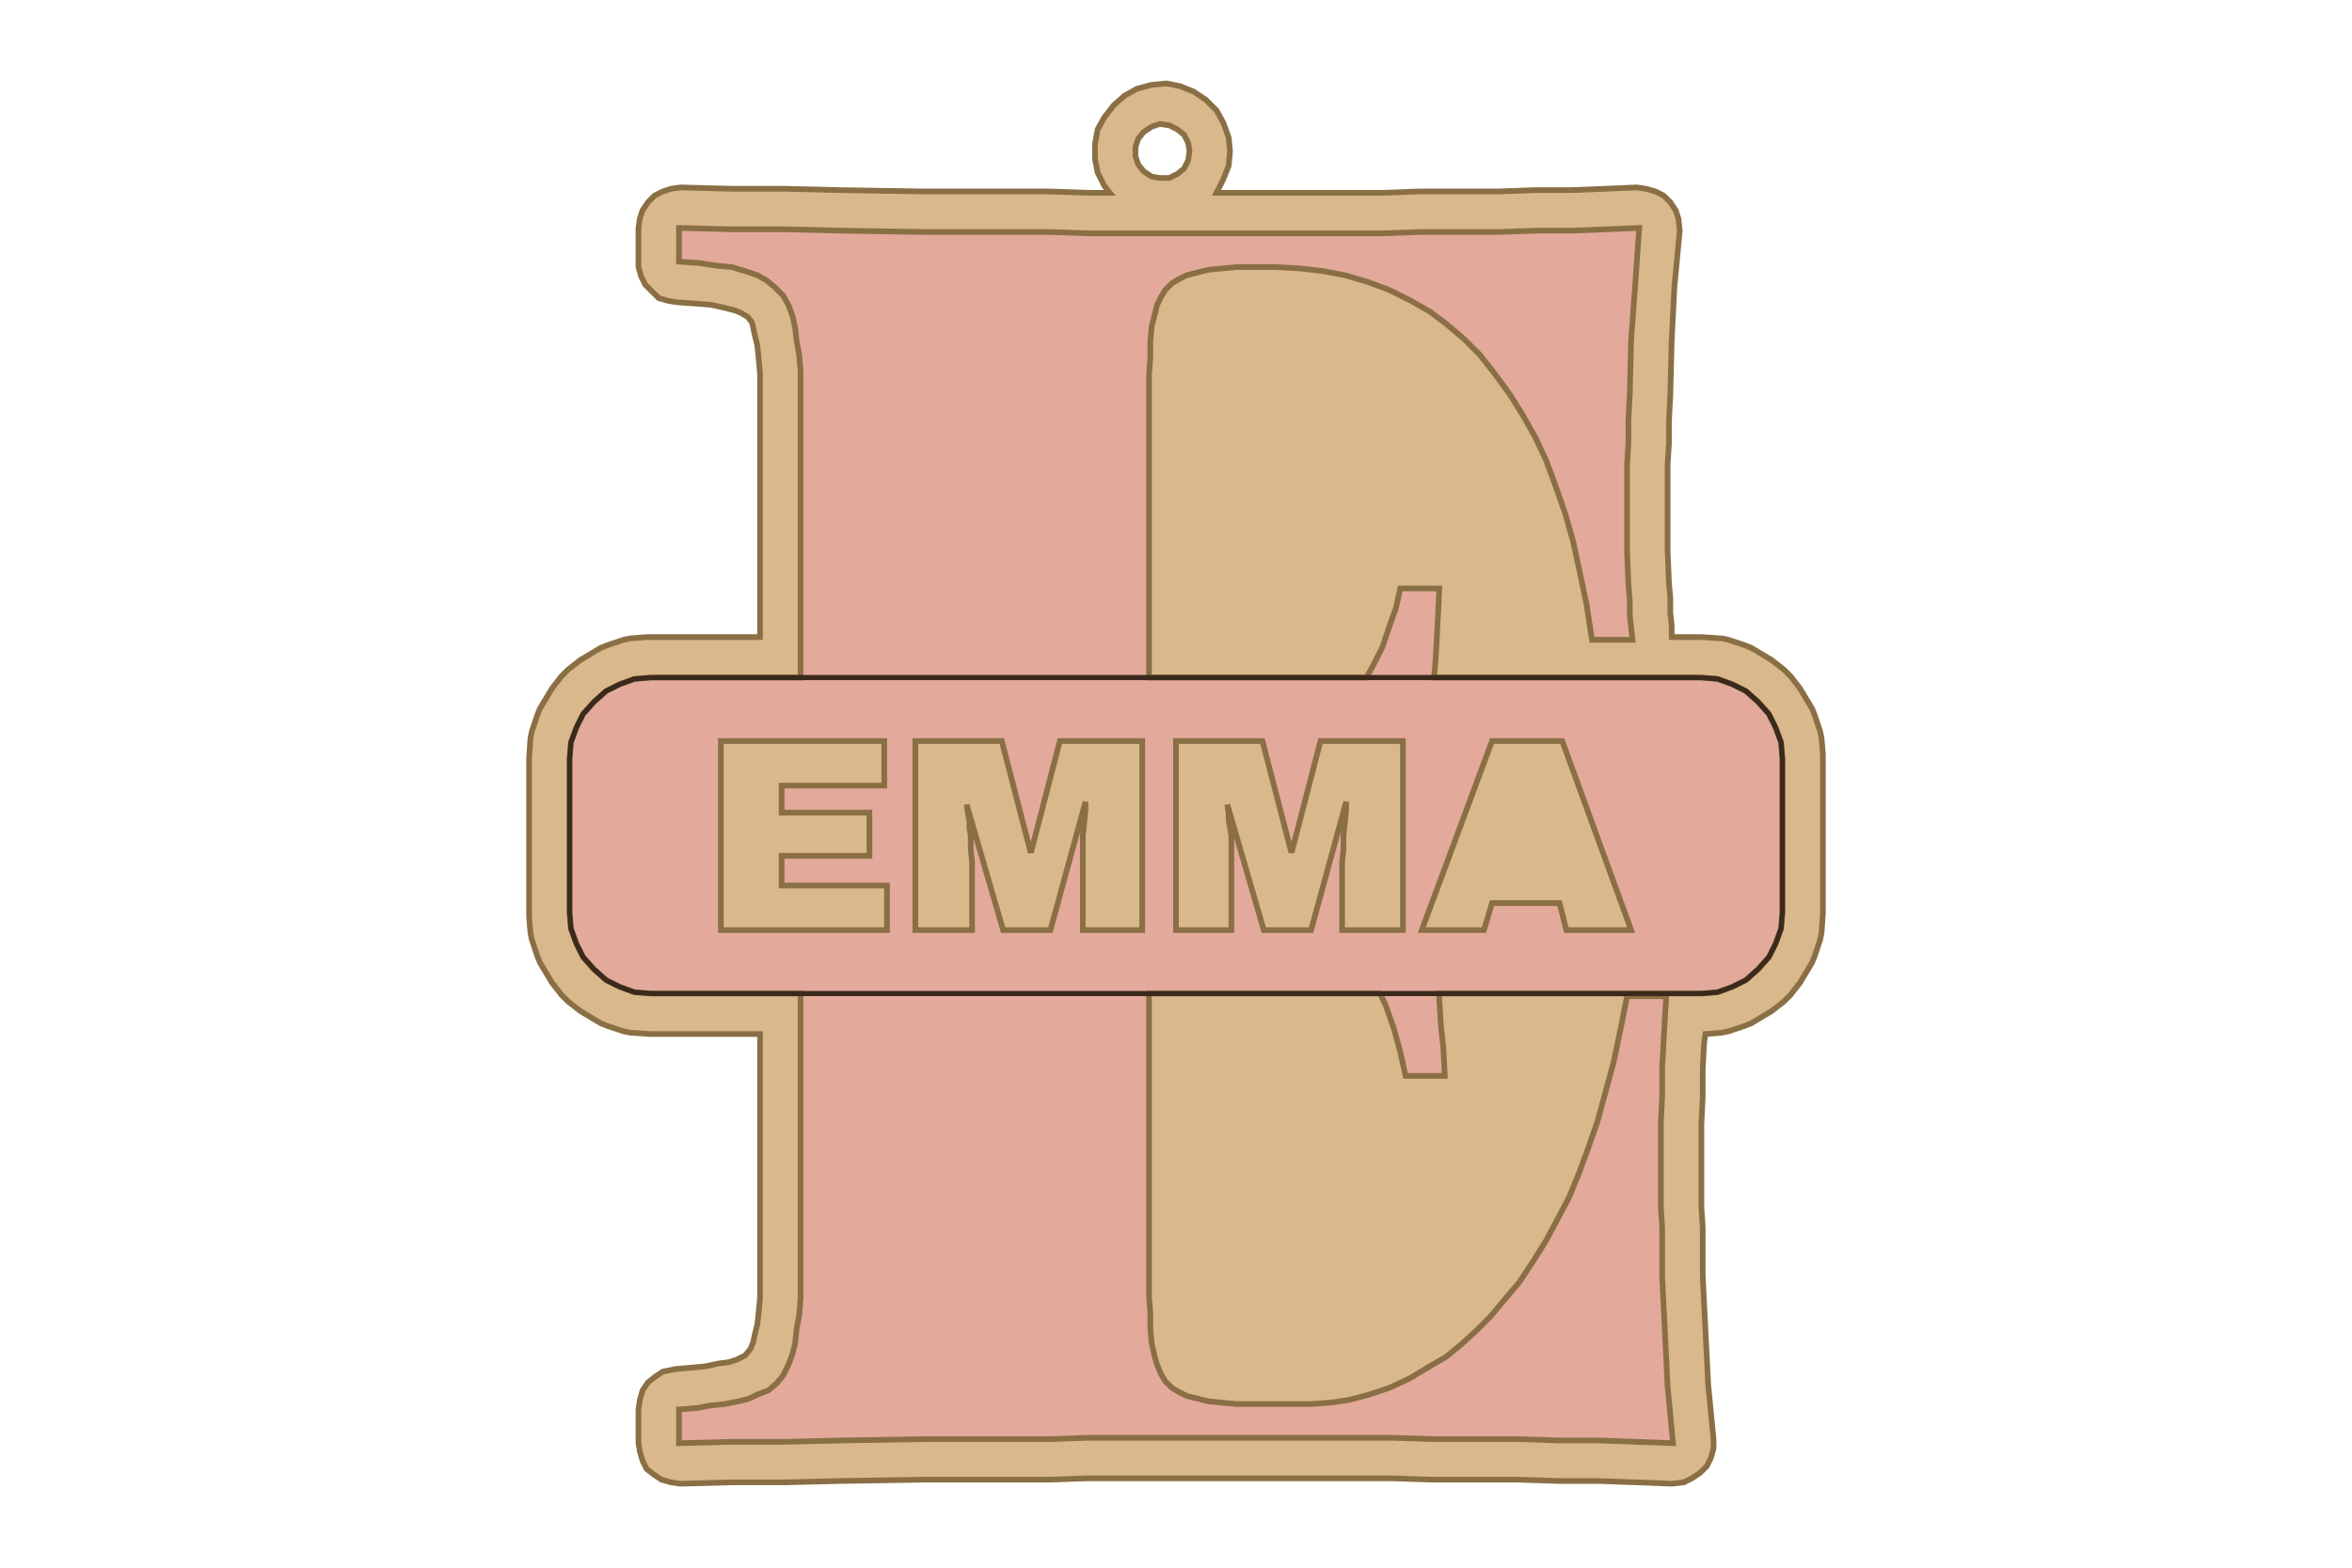
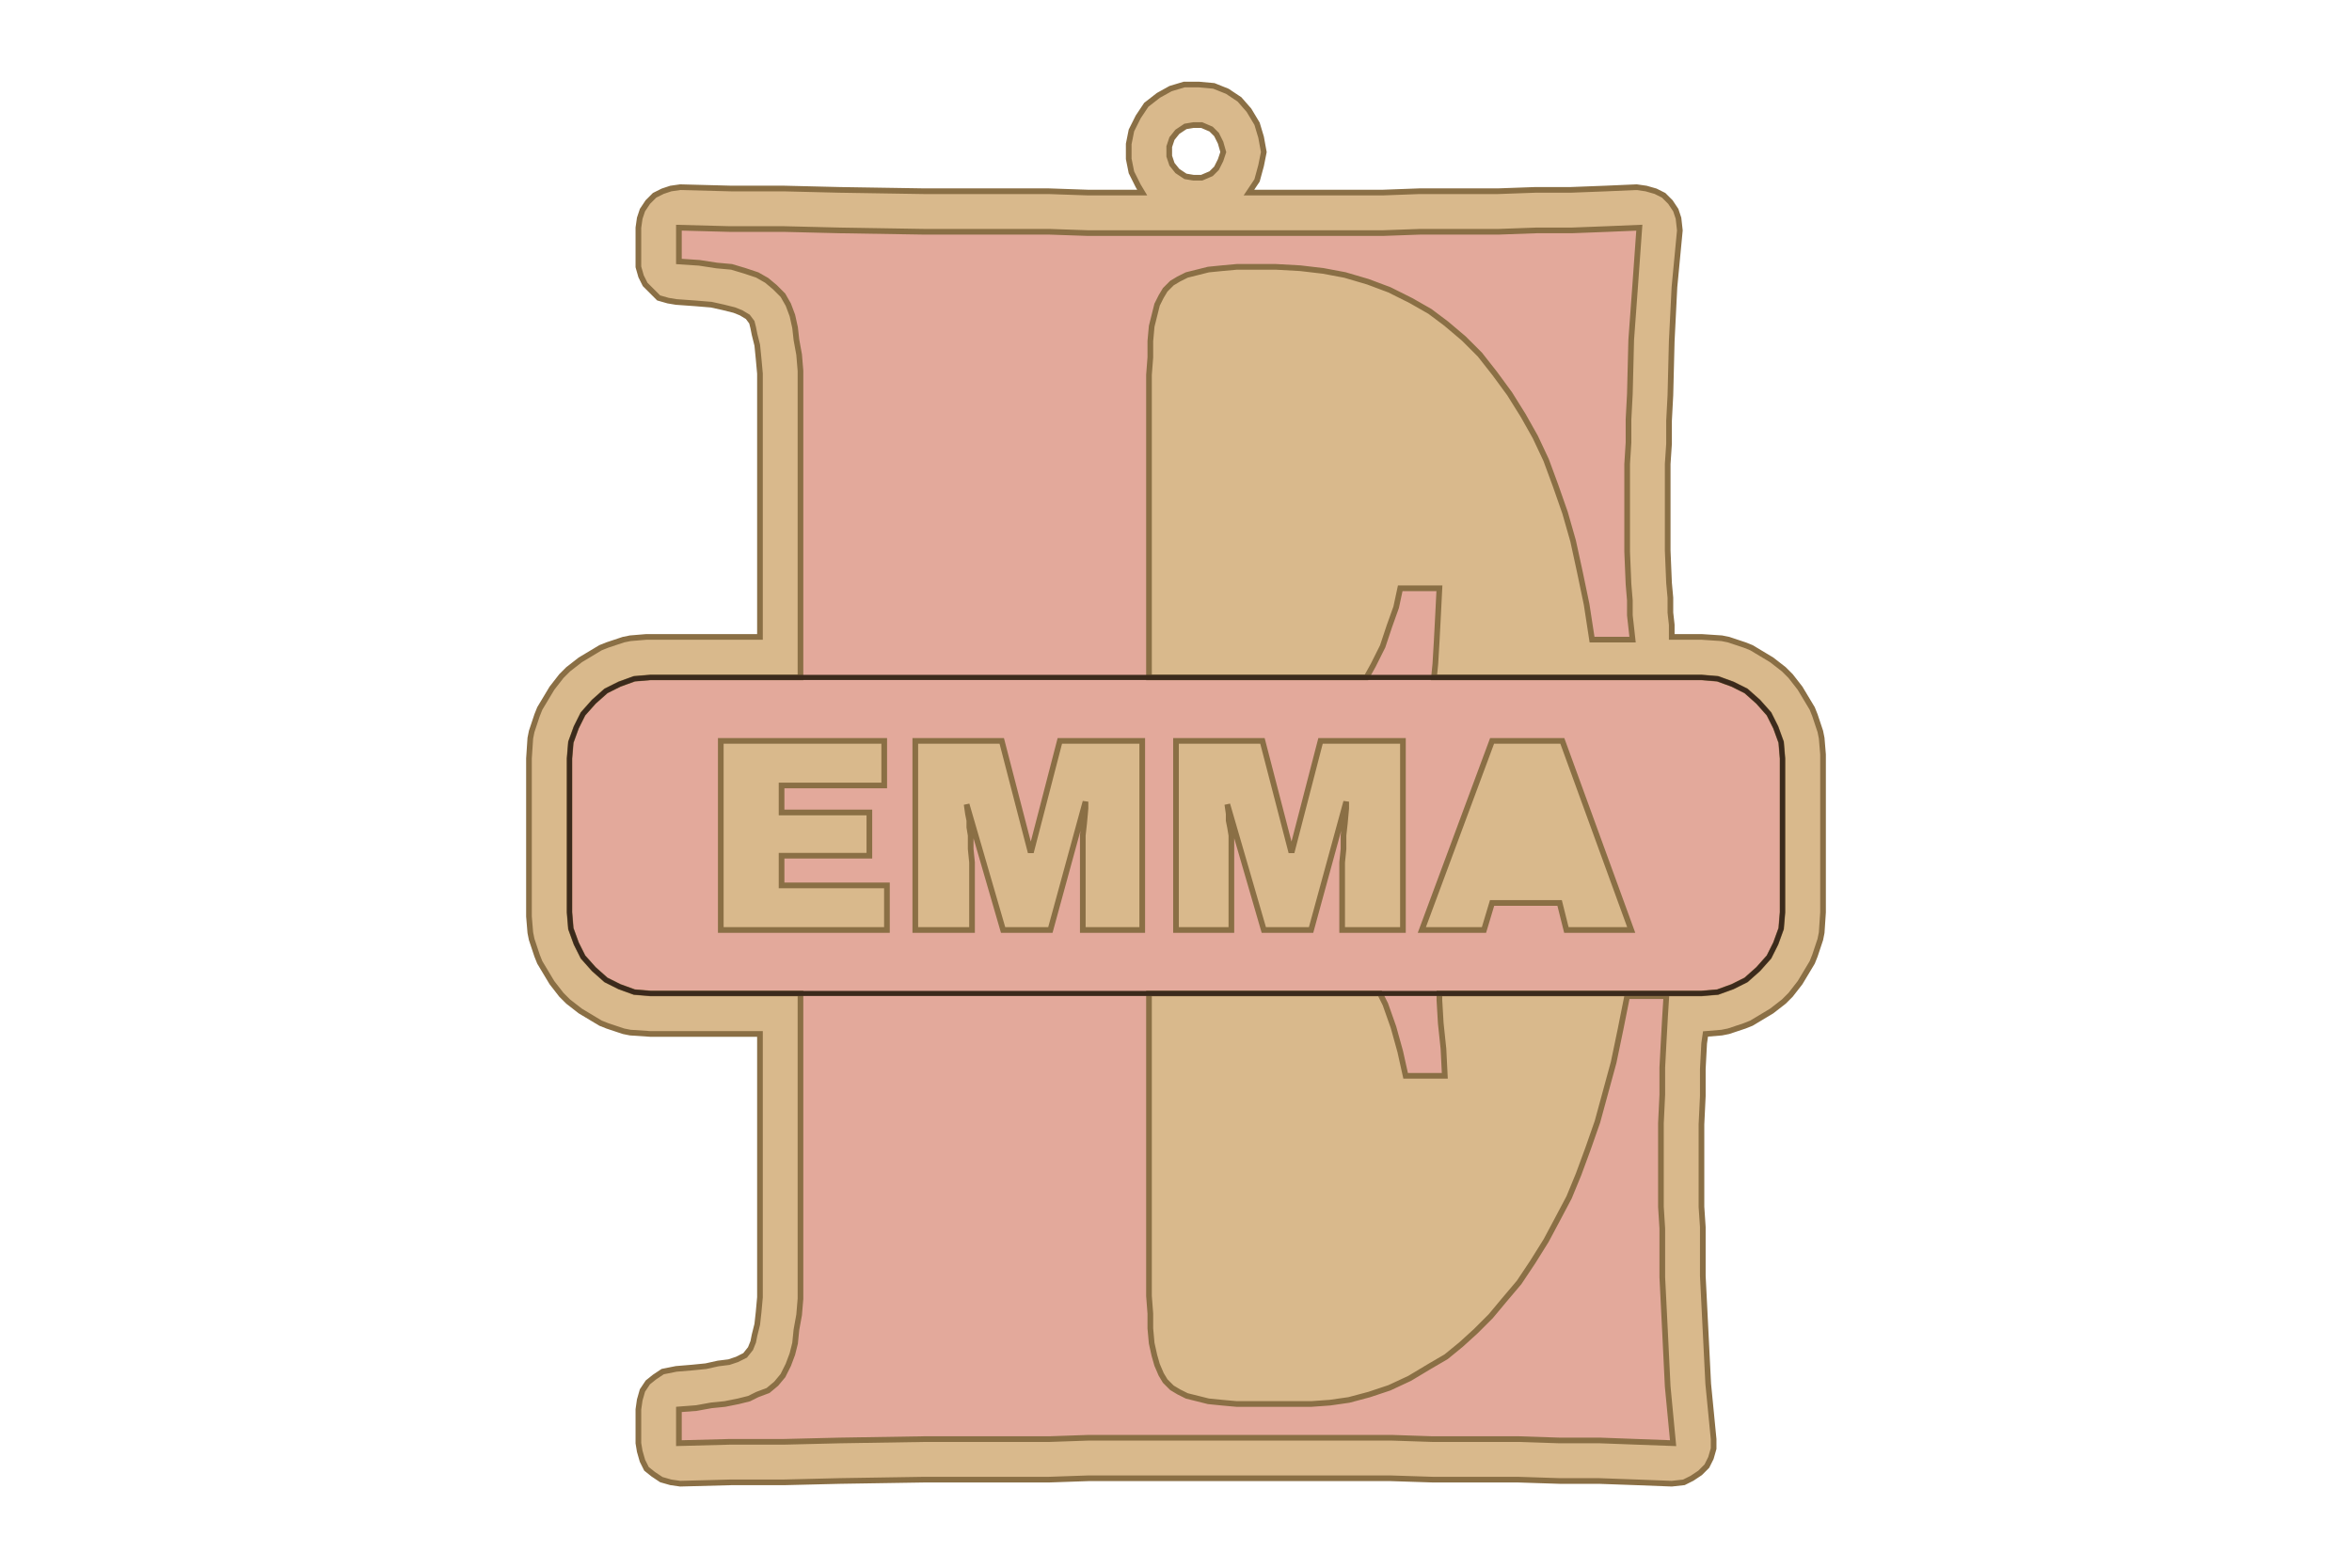
- <svg xmlns="http://www.w3.org/2000/svg" width="300" height="200" viewBox="-54.12 -61.88 108.24 116.1">
-   <path fill="#D9B98C" fill-rule="evenodd" stroke="#8A6F45" stroke-width=".42" d="m.3-55.5 1 .4.9.6.8.8.5.9.4 1.1.1 1-.1 1.1-.4 1-.5 1h12.3l2.7-.1h5.8l2.8-.1h2.6l2.6-.1 2.3-.1.7.1.7.2.6.3.5.5.4.6.2.6.1.9-.4 4.2-.2 4-.1 4-.1 1.9v1.7l-.1 1.5v6.4l.1 2.4.1 1.1v1.1l.1.9v.9h2.2l1.5.1.5.1 1.2.4.5.2 1 .6.5.3.9.7.5.5.7.9.3.5.6 1 .2.5.4 1.2.1.5.1 1.2V5.7l-.1 1.5-.1.5-.4 1.2-.2.5-.6 1-.3.5-.7.9-.5.5-.9.7-.5.3-1 .6-.5.2-1.2.4-.5.1-1.2.1-.1.7-.1 1.9v2l-.1 2.1v6.1L39 29v3.6l.2 4 .2 4 .4 4.1v.7l-.2.7-.3.6-.5.5-.6.4-.6.3-.9.1-2.6-.1-2.8-.1h-2.9l-3.1-.1H19l-3.1-.1H-6.5l-2.9.1h-9.2l-6.3.1-4.1.1h-3.9l-3.8.1-.7-.1-.7-.2-.6-.4-.5-.4-.3-.6-.2-.7-.1-.6v-2.5l.1-.7.2-.7.4-.6.5-.4.6-.4 1-.2 1.2-.1 1-.1.9-.2.8-.1.6-.2.6-.3.4-.5.2-.5.1-.5.2-.8.1-.9.1-1.1V14.7h-8.1l-1.5-.1-.5-.1-1.2-.4-.5-.2-1-.6-.5-.3-.9-.7-.5-.5-.7-.9-.3-.5-.6-1-.2-.5-.4-1.2-.1-.5-.1-1.2V-5.7l.1-1.5.1-.5.4-1.2.2-.5.6-1 .3-.5.7-.9.5-.5.9-.7.5-.3 1-.6.5-.2 1.2-.4.5-.1 1.2-.1h8.4v-19.5l-.1-1.1-.1-1-.2-.8-.1-.5-.1-.4-.3-.4-.5-.3-.5-.2-.8-.2-.9-.2-1.2-.1-1.4-.1-.6-.1-.7-.2-.5-.5-.5-.5-.3-.6-.2-.7V-45l.1-.7.2-.6.4-.6.5-.5.6-.3.6-.2.7-.1 3.8.1h3.9l4.1.1 6.3.1h9.2l2.9.1h1.6l-.4-.5-.5-1-.2-1v-1.1l.2-1.1.5-.9.7-.9.8-.7.9-.5 1.1-.3 1.1-.1Zm.6 4.2-.3-.6-.5-.4-.6-.3-.7-.1-.6.2-.6.4-.4.5-.2.6v.7l.2.6.4.5.6.4.6.1h.7l.6-.3.5-.4.3-.6.1-.7Z" />
+ <svg xmlns="http://www.w3.org/2000/svg" width="300" height="200" viewBox="-54.12 -61.86 108.24 116.08">
+   <path fill="#D9B98C" fill-rule="evenodd" stroke="#8A6F45" stroke-width=".42" d="m2.8-55.5 1 .4.9.6.7.8.6 1 .3 1 .2 1.1-.2 1-.3 1.1-.6.9h9.9l2.7-.1h5.8l2.8-.1h2.6l2.6-.1 2.3-.1.7.1.7.2.6.3.5.5.4.6.2.6.1.9-.4 4.2-.2 4-.1 4-.1 1.9v1.7l-.1 1.5v6.4l.1 2.4.1 1.1v1.1l.1.9v.9h2.2l1.5.1.5.1 1.2.4.5.2 1 .6.5.3.9.7.5.5.7.9.3.5.6 1 .2.5.4 1.2.1.5.1 1.2V5.7l-.1 1.5-.1.5-.4 1.2-.2.5-.6 1-.3.5-.7.9-.5.5-.9.7-.5.3-1 .6-.5.2-1.2.4-.5.1-1.2.1-.1.7-.1 1.9v2l-.1 2.1v6.1L39 29v3.6l.2 4 .2 4 .4 4.1v.7l-.2.7-.3.6-.5.5-.6.4-.6.3-.9.1-2.6-.1-2.8-.1h-2.9l-3.1-.1H19l-3.1-.1H-6.5l-2.9.1h-9.2l-6.3.1-4.1.1h-3.9l-3.8.1-.7-.1-.7-.2-.6-.4-.5-.4-.3-.6-.2-.7-.1-.6v-2.5l.1-.7.2-.7.4-.6.5-.4.6-.4 1-.2 1.2-.1 1-.1.9-.2.8-.1.6-.2.6-.3.4-.5.2-.5.1-.5.2-.8.1-.9.1-1.1V14.7h-8.1l-1.5-.1-.5-.1-1.2-.4-.5-.2-1-.6-.5-.3-.9-.7-.5-.5-.7-.9-.3-.5-.6-1-.2-.5-.4-1.2-.1-.5-.1-1.2V-5.7l.1-1.5.1-.5.4-1.2.2-.5.6-1 .3-.5.7-.9.5-.5.9-.7.5-.3 1-.6.5-.2 1.2-.4.5-.1 1.2-.1h8.4v-19.5l-.1-1.1-.1-1-.2-.8-.1-.5-.1-.4-.3-.4-.5-.3-.5-.2-.8-.2-.9-.2-1.2-.1-1.4-.1-.6-.1-.7-.2-.5-.5-.5-.5-.3-.6-.2-.7V-45l.1-.7.2-.6.4-.6.5-.5.6-.3.6-.2.7-.1 3.8.1h3.9l4.1.1 6.3.1h9.2l2.9.1h4l-.3-.5-.5-1-.2-1v-1.1l.2-1 .5-1 .6-.9.9-.7.9-.5 1-.3h1.1Zm.5 4.2-.3-.6-.4-.4-.7-.3h-.6l-.6.1-.6.4-.4.5-.2.6v.7l.2.6.4.5.6.4.6.1h.6l.7-.3.4-.4.3-.6.2-.6Z" />
  <path fill="#E3A99B" fill-rule="evenodd" stroke="#8A6F45" stroke-width=".42" d="m34-40.8-.3 4.1-.1 4-.1 1.9v1.7l-.1 1.6v6.5l.1 2.4.1 1.2v1.1l.1.9.1.9h-3l-.4-2.6-.5-2.4-.5-2.3-.6-2.1-.7-2-.7-1.9-.8-1.7-.9-1.6-1-1.6-1.1-1.5-1.1-1.4-1.2-1.2-1.3-1.1-1.2-.9-1.4-.8-1.6-.8-1.6-.6-1.7-.5-1.6-.3-1.7-.2-1.8-.1H4.5l-1.1.1-1 .1-.8.2-.8.2-.6.3-.5.3-.5.5-.3.5-.3.6-.2.8-.2.8-.1 1.1v1.2l-.1 1.3v22.4h16.1l.5-.9.7-1.4.5-1.5.5-1.4.3-1.4h2.9l-.1 2-.1 1.9-.1 1.7-.1 1h19.8l1.2.1 1.1.4 1 .5.9.8.8.9.5 1 .4 1.1.1 1.2V5.7l-.1 1.2-.4 1.1-.5 1-.8.9-.9.8-1 .5-1.1.4-1.2.1H19.5v.5l.1 1.7.2 1.9.1 2H17l-.4-1.8-.5-1.8-.6-1.7-.4-.8H-2v22.4l.1 1.3v1.1l.1 1.1.2.9.2.7.3.7.3.5.5.5.5.3.6.3.8.2.8.2 1 .1 1.1.1H10l1.4-.1 1.4-.2 1.5-.4 1.5-.5 1.5-.7 1.5-.9 1.2-.7 1.1-.9 1.1-1 1.1-1.1 1-1.2 1.1-1.3 1-1.5 1-1.6.8-1.5.9-1.7.7-1.7.7-1.9.7-2 .6-2.2.6-2.2.5-2.4.5-2.5h2.9l-.1 1.6-.1 1.8-.1 1.9v2l-.1 2.1v6.2l.1 1.6v3.6l.2 4 .2 4.1.4 4.2-2.7-.1-2.7-.1h-3l-3-.1H19l-3-.1H-6.5l-2.9.1h-9.3l-6.2.1-4.1.1h-4l-3.8.1v-2.5l1.3-.1 1.1-.2 1-.1 1-.2.8-.2.6-.3.8-.3.6-.5.5-.6.4-.8.3-.8.2-.8.1-1 .2-1.1.1-1.2V11.7h-11.1l-1.2-.1-1.1-.4-1-.5-.9-.8-.8-.9-.5-1-.4-1.1-.1-1.2V-5.7l.1-1.2.4-1.1.5-1 .8-.9.9-.8 1-.5 1.1-.4 1.2-.1h11.1v-22.7l-.1-1.2-.2-1.1-.1-.9-.2-.9-.3-.8-.4-.7-.6-.6-.6-.5-.7-.4-.9-.3-1-.3-1.1-.1-1.3-.2-1.5-.1V-45l3.8.1h4l4.1.1 6.2.1h9.3l2.9.1h21.8l2.8-.1h5.8l2.8-.1h2.6l2.6-.1 2.4-.1ZM-21.6-7h-12.1V7h12.3V3.7h-7.8V1.5h6.5v-3.2h-6.5v-2h7.6Zm8.7 0h-6.4V7h4.2V2l-.1-1V0l-.1-.6v-.5l-.1-.5-.1-.7 2.7 9.3h3.5l2.6-9.5v.5l-.1 1.1-.1.9v7h4.4V-7h-6.1l-2.1 8.1h-.1ZM6.4-7H0V7h4.1V0L4-.6l-.1-.5v-.5l-.1-.7L6.5 7H10l2.6-9.5v.5l-.1 1.1-.1.9v1l-.1 1v5h4.5V-7h-6.1L8.6 1.1h-.1Zm22.2 0h-5.2L18.2 7h4.6l.6-2h5l.5 2h4.8Z" />
  <path fill="none" stroke="#3B2A1C" stroke-linecap="round" stroke-linejoin="round" stroke-width=".38" d="m-44.9-5.7.1-1.2.4-1.1.5-1 .8-.9.9-.8 1-.5 1.1-.4 1.2-.1h77.8l1.2.1 1.1.4 1 .5.9.8.8.9.5 1 .4 1.1.1 1.2V5.7l-.1 1.2-.4 1.1-.5 1-.8.9-.9.8-1 .5-1.1.4-1.2.1h-77.8l-1.2-.1-1.1-.4-1-.5-.9-.8-.8-.9-.5-1-.4-1.1-.1-1.2z" />
</svg>
